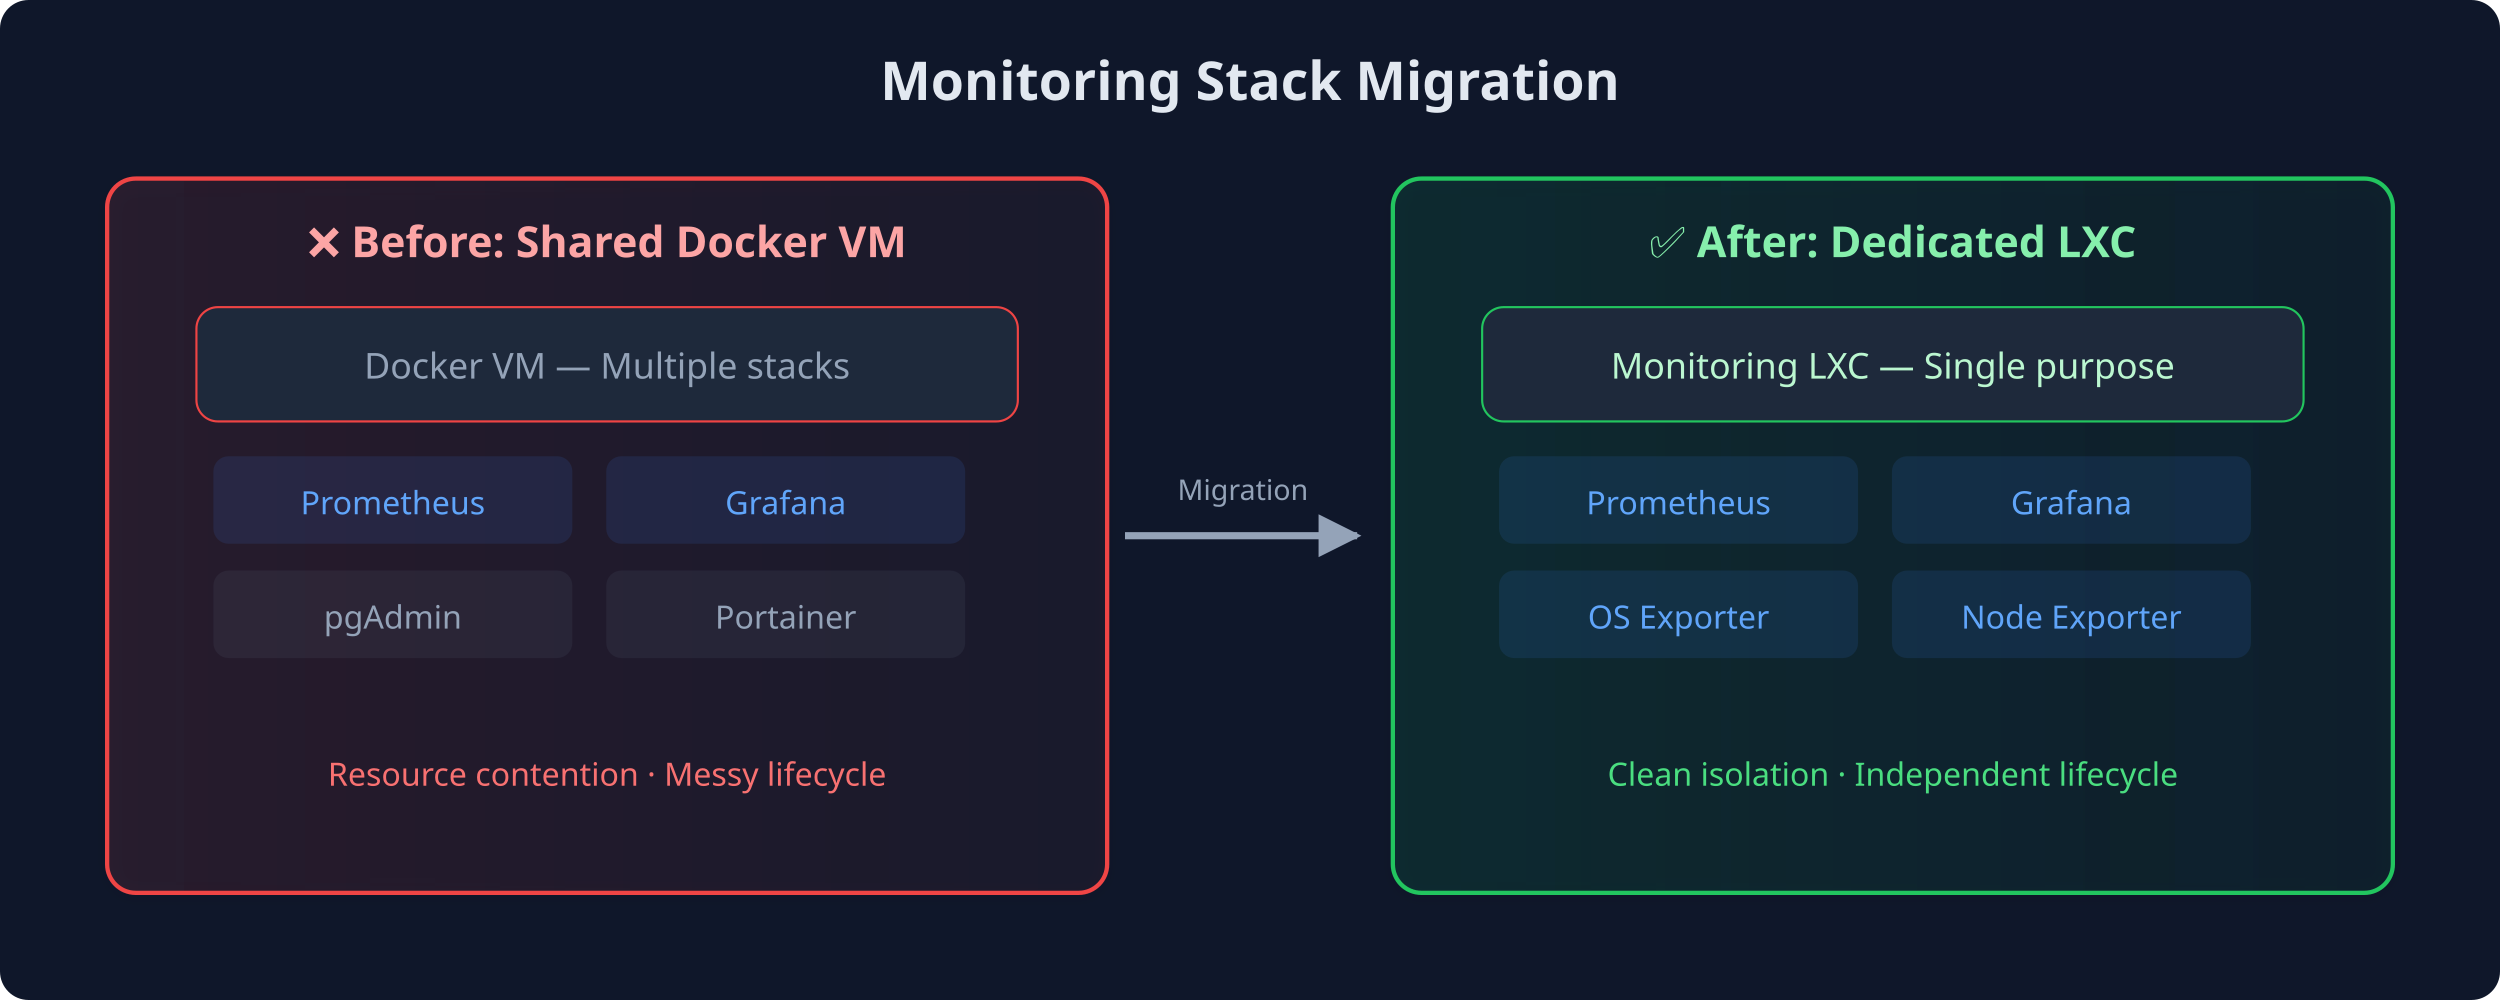
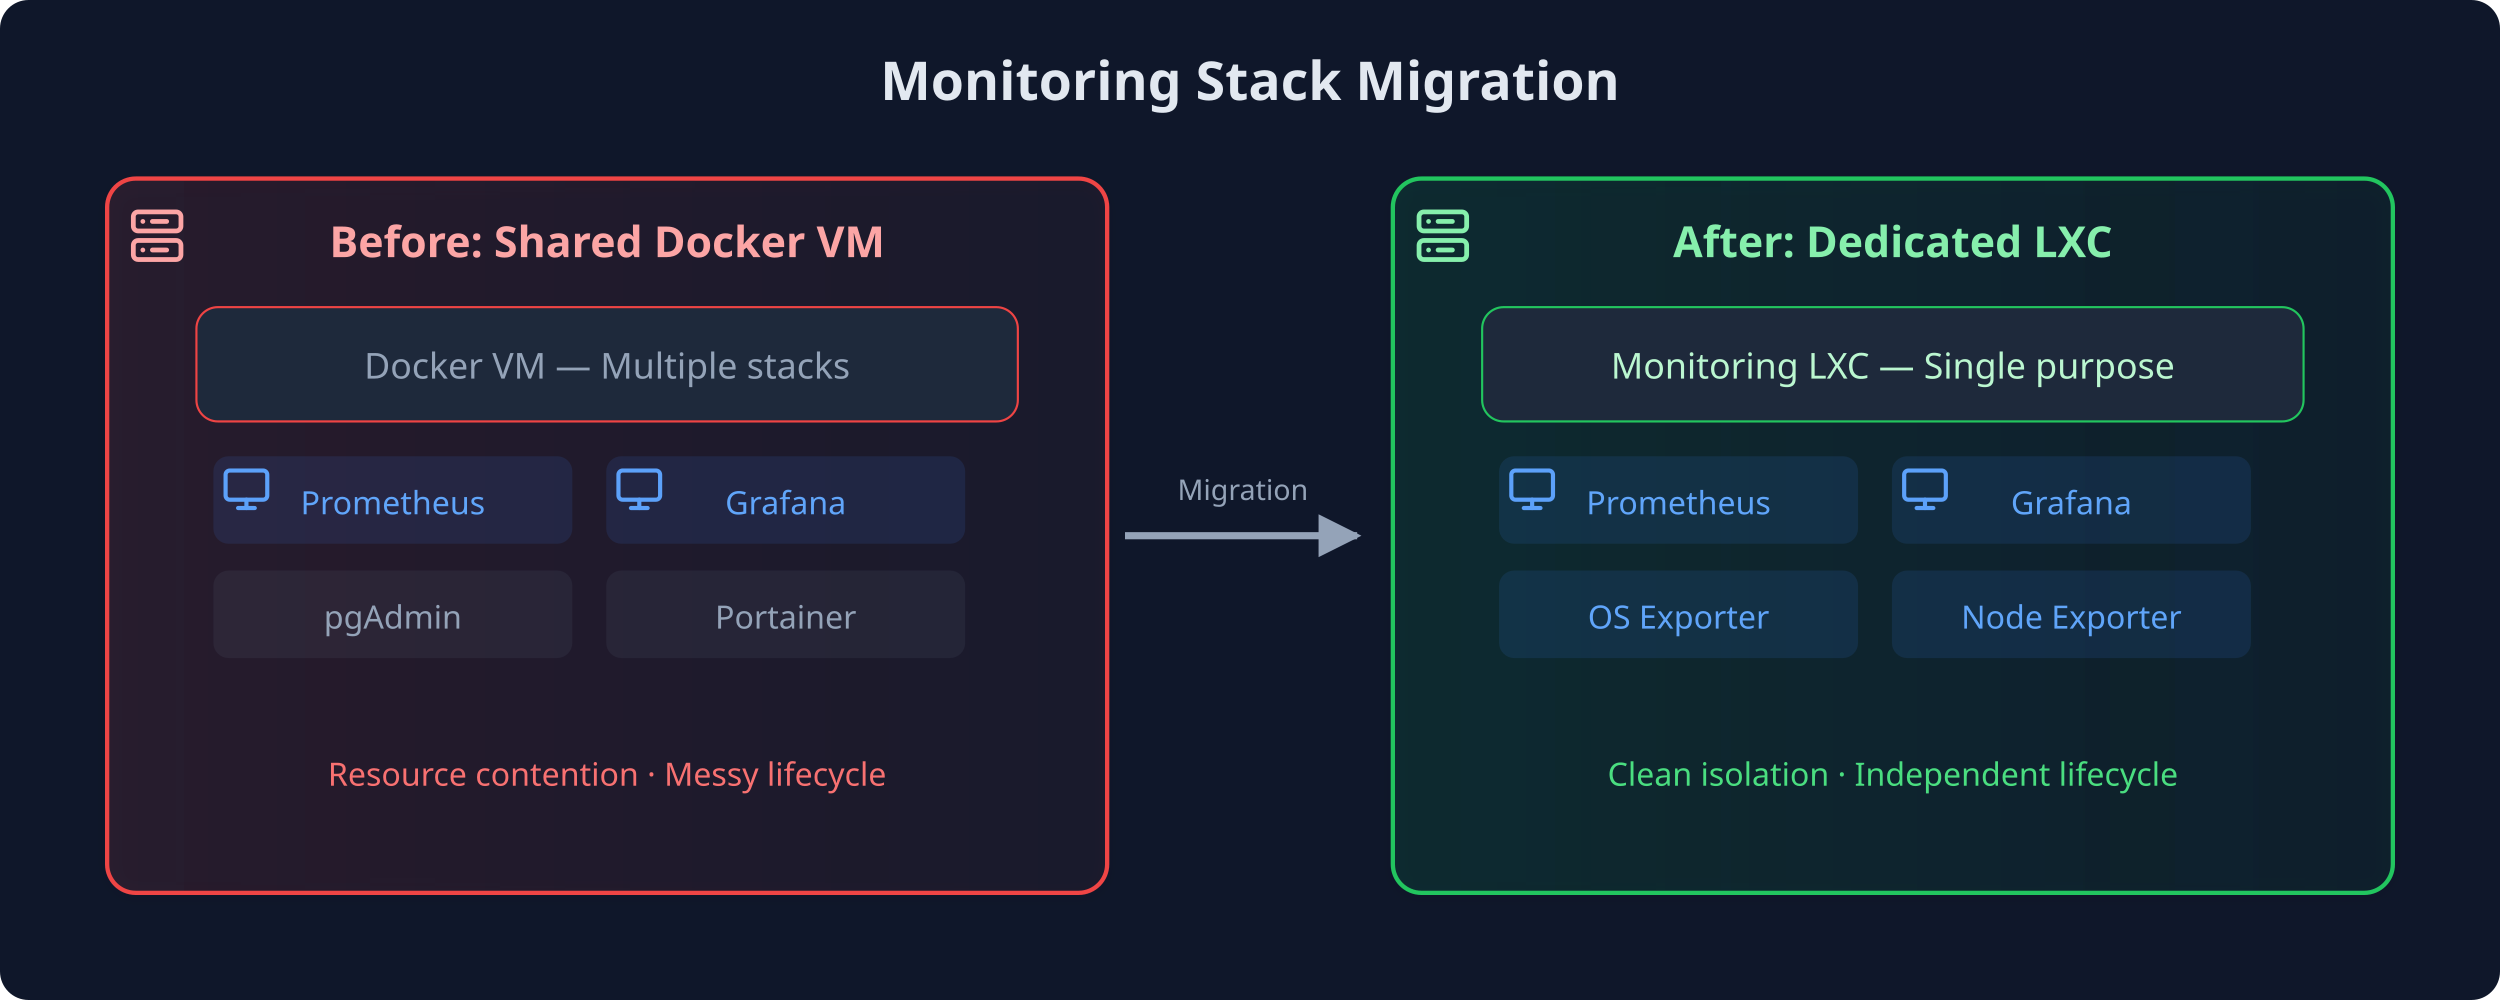
<svg xmlns="http://www.w3.org/2000/svg" viewBox="0 0 700 280" font-family="'Segoe UI', system-ui, -apple-system, sans-serif">
  <defs>
    <linearGradient id="badGrad" x1="0%" y1="0%" x2="100%" y2="0%">
      <stop offset="0%" style="stop-color:#ef4444;stop-opacity:0.10" />
      <stop offset="100%" style="stop-color:#ef4444;stop-opacity:0.04" />
    </linearGradient>
    <linearGradient id="goodGrad" x1="0%" y1="0%" x2="100%" y2="0%">
      <stop offset="0%" style="stop-color:#22c55e;stop-opacity:0.10" />
      <stop offset="100%" style="stop-color:#22c55e;stop-opacity:0.04" />
    </linearGradient>
    <filter id="shadow" x="-2%" y="-2%" width="104%" height="108%">
      <feDropShadow dx="0" dy="1" stdDeviation="2" flood-opacity="0.12" />
    </filter>
    <marker id="arrowRight" viewBox="0 0 10 10" refX="9" refY="5" markerWidth="6" markerHeight="6" orient="auto-start-reverse">
      <path d="M 0 0 L 10 5 L 0 10 z" fill="#94a3b8" />
    </marker>
+     <symbol id="icon-server" viewBox="0 0 24 24" fill="none" stroke="currentColor" stroke-width="2" stroke-linecap="round" stroke-linejoin="round">
+       <rect x="2" y="2" width="20" height="8" rx="2" />
+       <rect x="2" y="14" width="20" height="8" rx="2" />
+       <circle cx="6" cy="6" r="1" fill="currentColor" stroke="none" />
+       <circle cx="6" cy="18" r="1" fill="currentColor" stroke="none" />
+       <line x1="10" y1="6" x2="16" y2="6" />
+       <line x1="10" y1="18" x2="16" y2="18" />
+     </symbol>
+     <symbol id="icon-monitor" viewBox="0 0 24 24" fill="none" stroke="currentColor" stroke-width="2" stroke-linecap="round" stroke-linejoin="round">
+       <rect x="2" y="3" width="20" height="14" rx="2" />
+       <line x1="8" y1="21" x2="16" y2="21" />
+       <line x1="12" y1="17" x2="12" y2="21" />
+     </symbol>
  </defs>
  <rect width="700" height="280" rx="8" fill="#0f172a" />
  <text x="350" y="28" text-anchor="middle" fill="#e2e8f0" font-size="15" font-weight="600">Monitoring Stack Migration</text>
  <rect x="30" y="50" width="280" height="200" rx="8" fill="url(#badGrad)" stroke="#ef4444" stroke-width="1.2" filter="url(#shadow)" />
-   <text x="170" y="72" text-anchor="middle" fill="#fca5a5" font-size="12" font-weight="600">❌ Before: Shared Docker VM</text>
+   <use href="#icon-server" x="36" y="58" width="16" height="16" color="#fca5a5" />
+   <text x="170" y="72" text-anchor="middle" fill="#fca5a5" font-size="12" font-weight="600">Before: Shared Docker VM</text>
  <rect x="55" y="86" width="230" height="32" rx="6" fill="#1e293b" stroke="#ef4444" stroke-width="0.6" />
  <text x="170" y="106" text-anchor="middle" fill="#94a3b8" font-size="10">Docker VM — Multiple stacks</text>
+   <use href="#icon-monitor" x="62" y="130" width="14" height="14" color="#60a5fa" />
  <rect x="60" y="128" width="100" height="24" rx="4" fill="#3b82f6" opacity="0.12" stroke="#3b82f6" stroke-width="0.5" />
  <text x="110" y="144" text-anchor="middle" fill="#60a5fa" font-size="9">Prometheus</text>
+   <use href="#icon-monitor" x="172" y="130" width="14" height="14" color="#60a5fa" />
  <rect x="170" y="128" width="100" height="24" rx="4" fill="#3b82f6" opacity="0.12" stroke="#3b82f6" stroke-width="0.5" />
  <text x="220" y="144" text-anchor="middle" fill="#60a5fa" font-size="9">Grafana</text>
  <rect x="60" y="160" width="100" height="24" rx="4" fill="#64748b" opacity="0.12" stroke="#64748b" stroke-width="0.5" />
  <text x="110" y="176" text-anchor="middle" fill="#94a3b8" font-size="9">pgAdmin</text>
  <rect x="170" y="160" width="100" height="24" rx="4" fill="#64748b" opacity="0.12" stroke="#64748b" stroke-width="0.5" />
  <text x="220" y="176" text-anchor="middle" fill="#94a3b8" font-size="9">Portainer</text>
  <text x="170" y="220" text-anchor="middle" fill="#f87171" font-size="9">Resource contention · Messy lifecycle</text>
  <line x1="315" y1="150" x2="380" y2="150" stroke="#94a3b8" stroke-width="2" marker-end="url(#arrowRight)" />
  <text x="348" y="140" text-anchor="middle" fill="#94a3b8" font-size="8">Migration</text>
  <rect x="390" y="50" width="280" height="200" rx="8" fill="url(#goodGrad)" stroke="#22c55e" stroke-width="1.2" filter="url(#shadow)" />
-   <text x="530" y="72" text-anchor="middle" fill="#86efac" font-size="12" font-weight="600">✅ After: Dedicated LXC</text>
+   <use href="#icon-server" x="396" y="58" width="16" height="16" color="#86efac" />
+   <text x="530" y="72" text-anchor="middle" fill="#86efac" font-size="12" font-weight="600">After: Dedicated LXC</text>
  <rect x="415" y="86" width="230" height="32" rx="6" fill="#1e293b" stroke="#22c55e" stroke-width="0.6" />
  <text x="530" y="106" text-anchor="middle" fill="#bbf7d0" font-size="10">Monitoring LXC — Single purpose</text>
+   <use href="#icon-monitor" x="422" y="130" width="14" height="14" color="#60a5fa" />
  <rect x="420" y="128" width="100" height="24" rx="4" fill="#3b82f6" opacity="0.12" stroke="#3b82f6" stroke-width="0.5" />
  <text x="470" y="144" text-anchor="middle" fill="#60a5fa" font-size="9">Prometheus</text>
+   <use href="#icon-monitor" x="532" y="130" width="14" height="14" color="#60a5fa" />
  <rect x="530" y="128" width="100" height="24" rx="4" fill="#3b82f6" opacity="0.12" stroke="#3b82f6" stroke-width="0.5" />
  <text x="580" y="144" text-anchor="middle" fill="#60a5fa" font-size="9">Grafana</text>
  <rect x="420" y="160" width="100" height="24" rx="4" fill="#3b82f6" opacity="0.12" stroke="#3b82f6" stroke-width="0.5" />
  <text x="470" y="176" text-anchor="middle" fill="#60a5fa" font-size="9">OS Exporter</text>
  <rect x="530" y="160" width="100" height="24" rx="4" fill="#3b82f6" opacity="0.12" stroke="#3b82f6" stroke-width="0.5" />
  <text x="580" y="176" text-anchor="middle" fill="#60a5fa" font-size="9">Node Exporter</text>
  <text x="530" y="220" text-anchor="middle" fill="#4ade80" font-size="9">Clean isolation · Independent lifecycle</text>
</svg>
